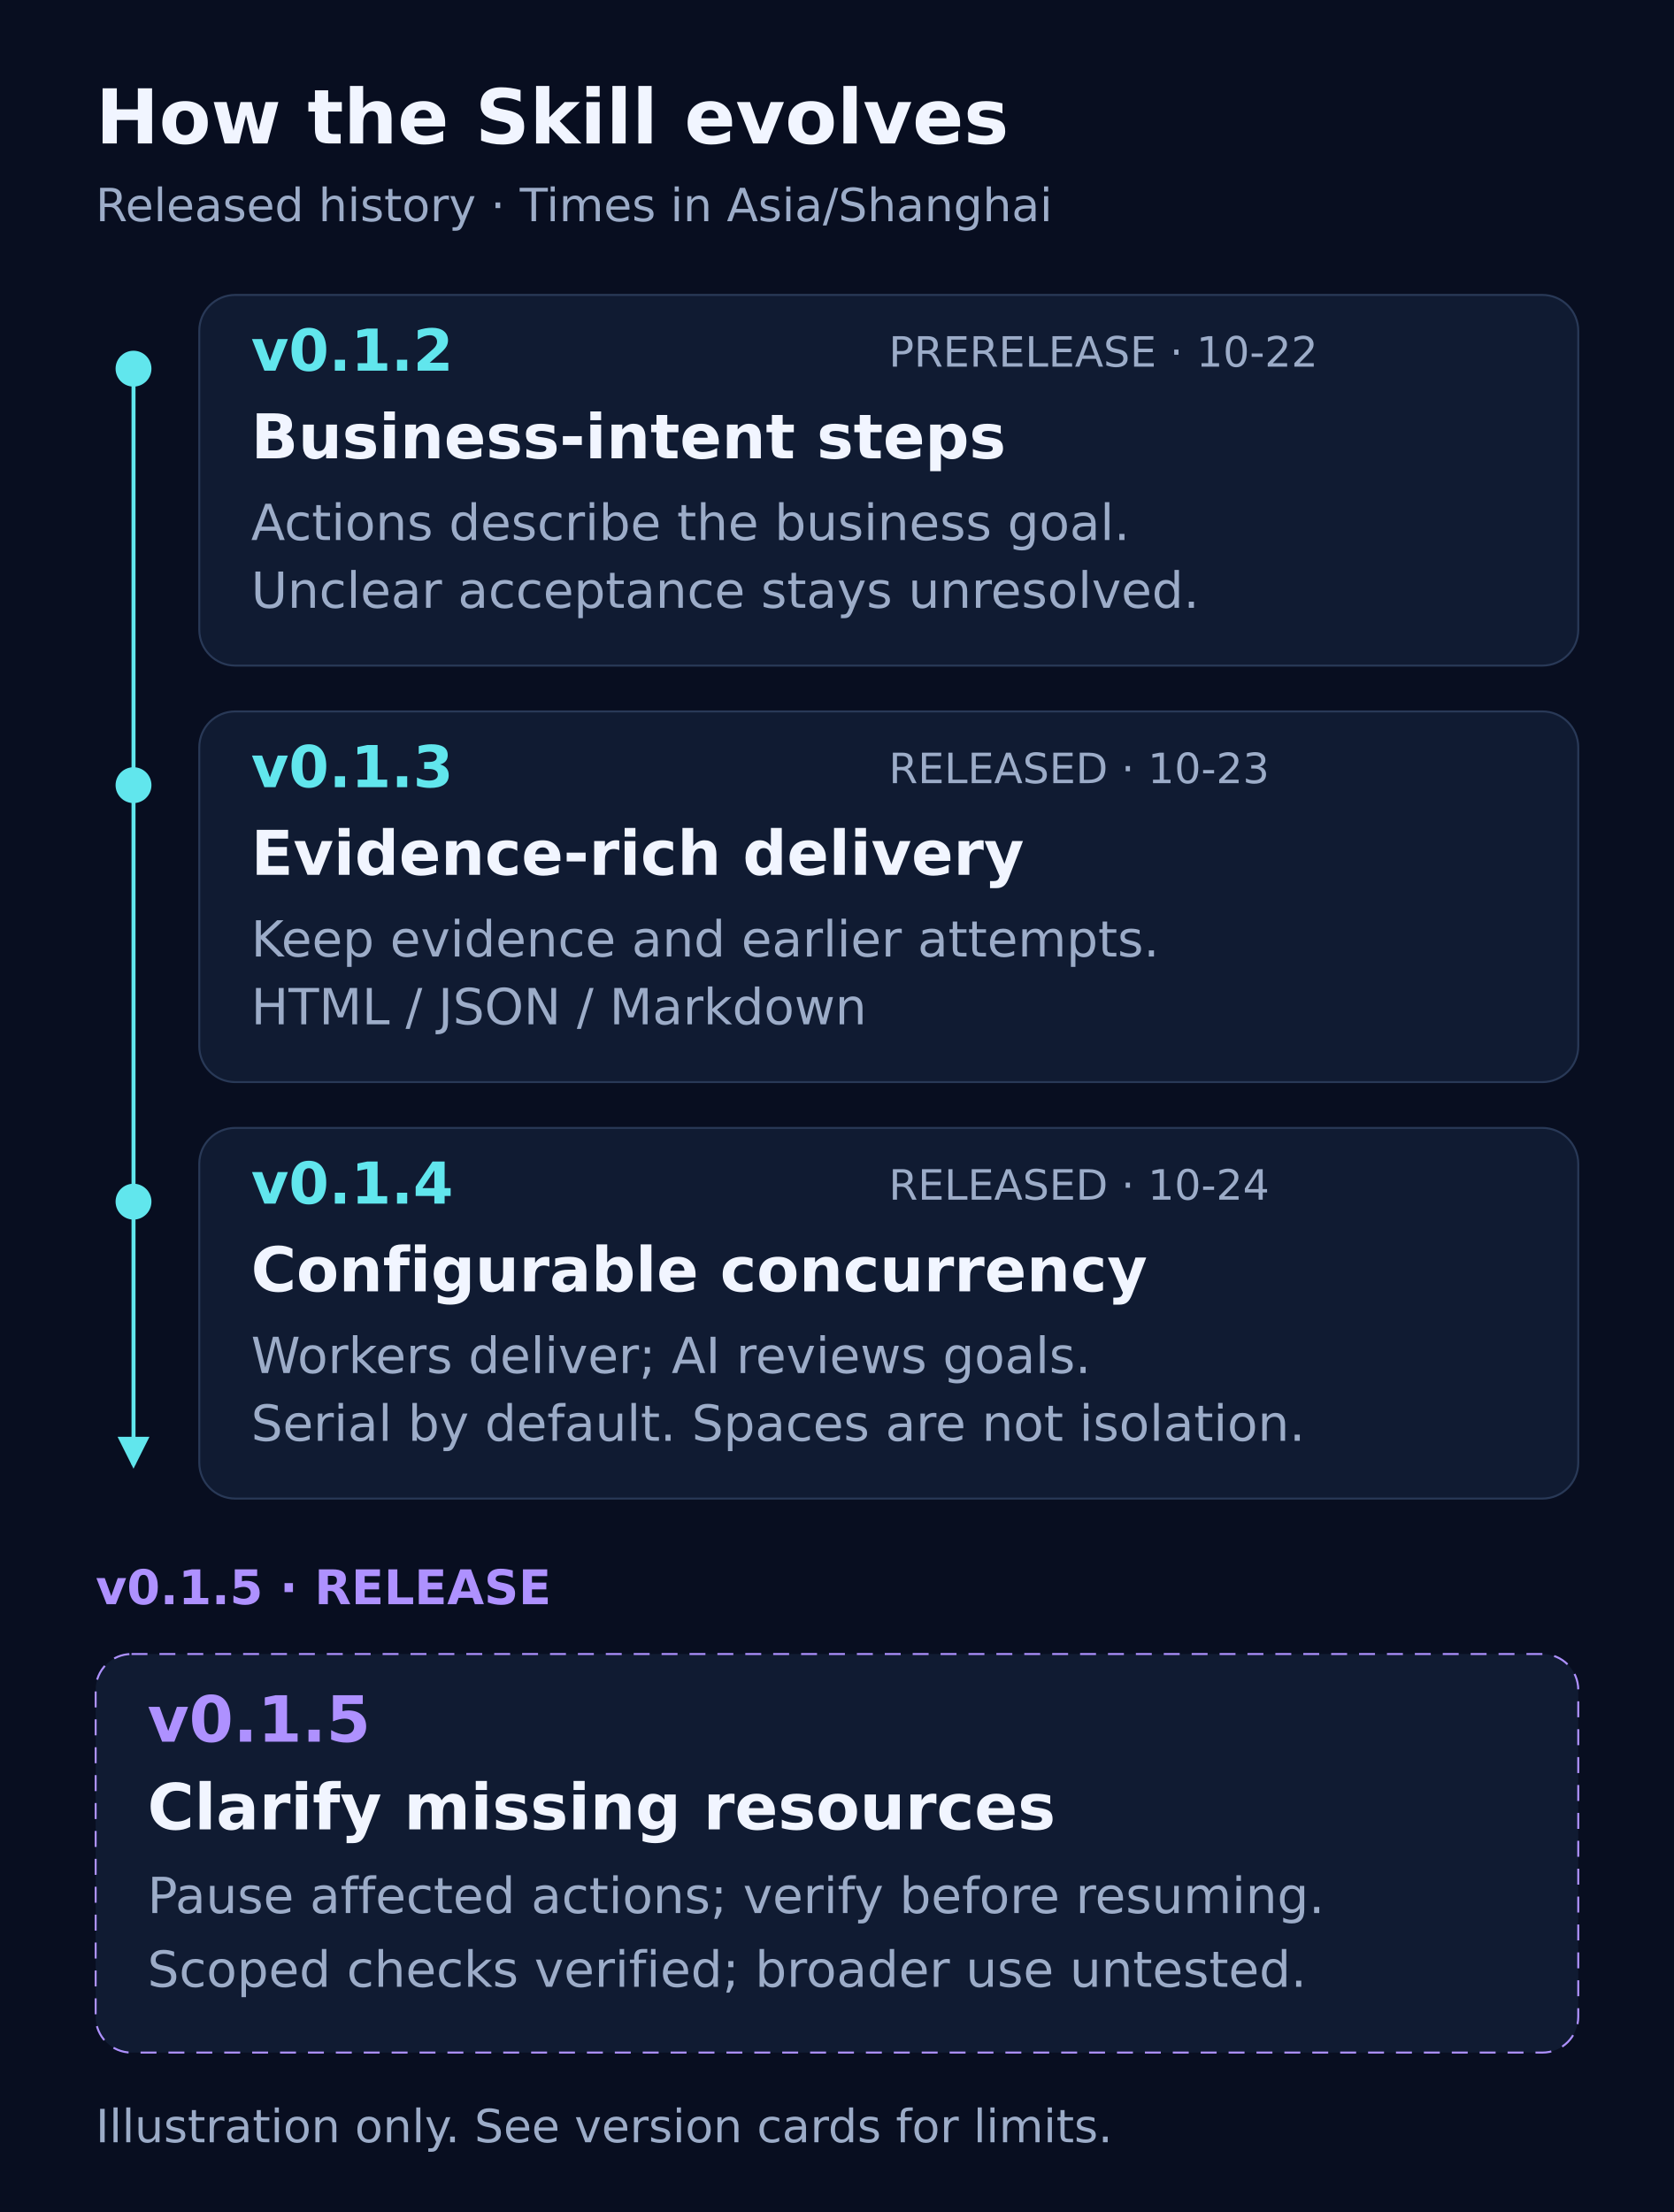
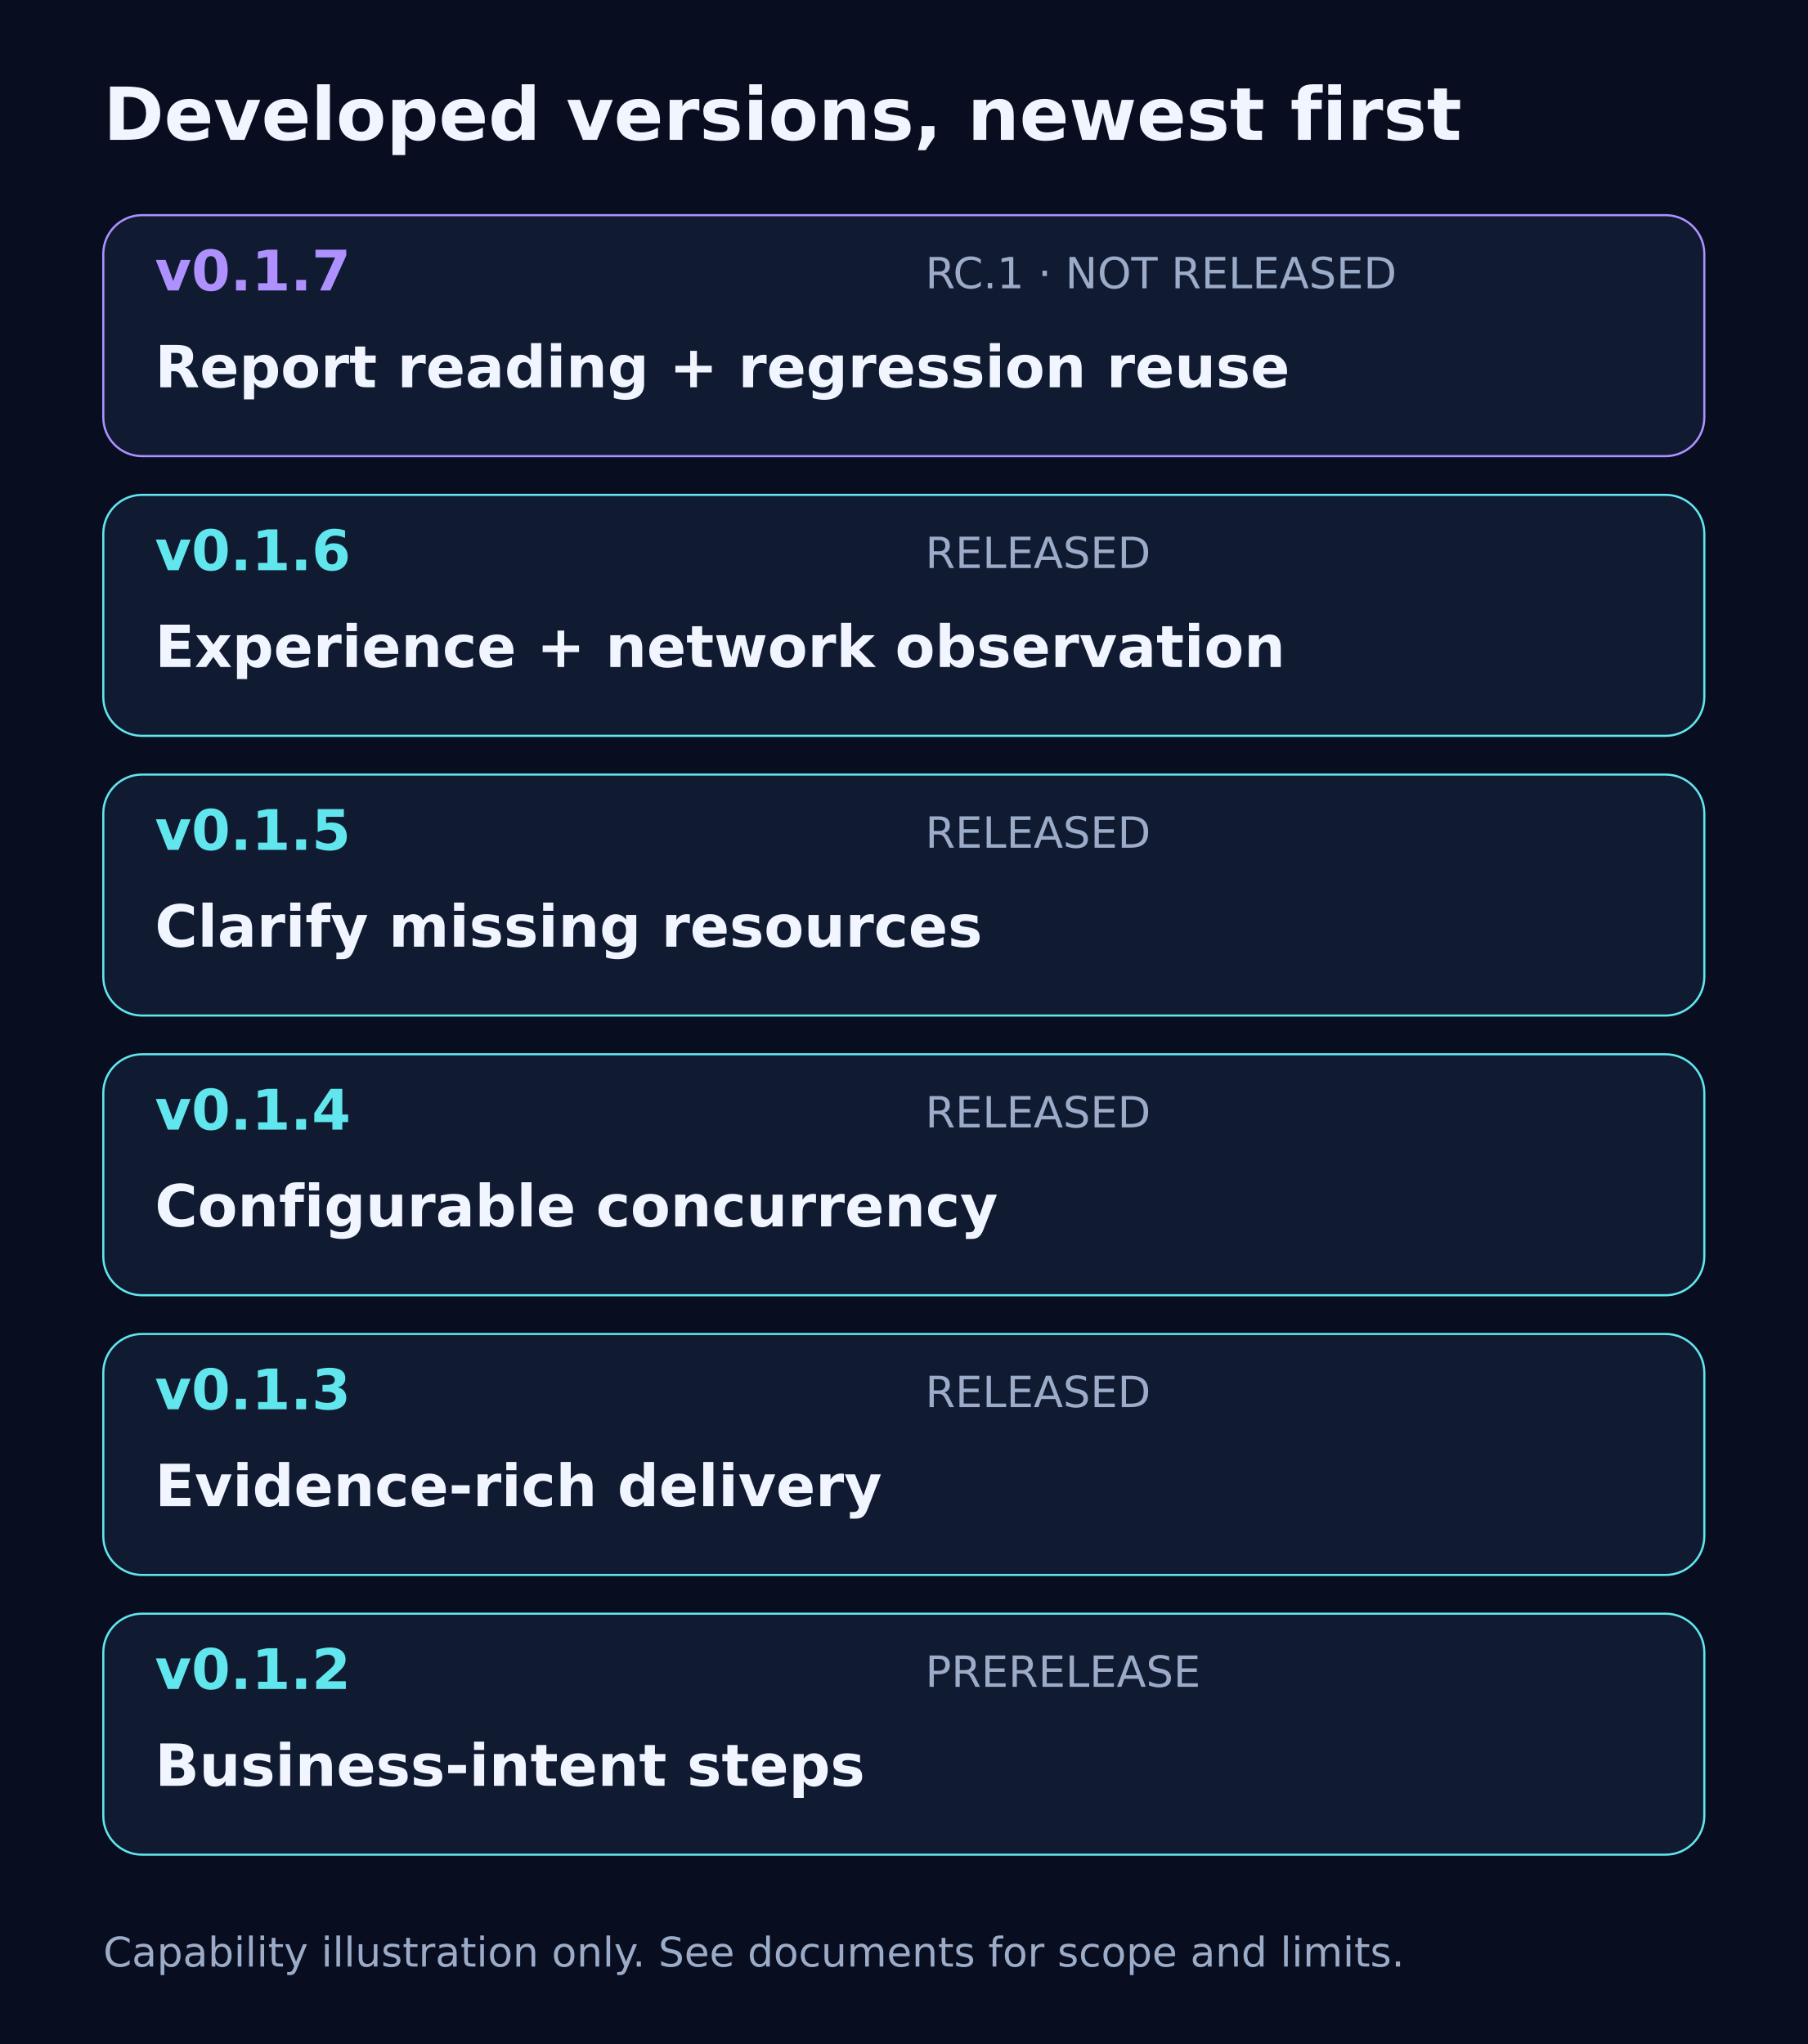
- <svg xmlns="http://www.w3.org/2000/svg" width="840" height="1110" viewBox="0 0 840 1110" role="img" aria-label="Version history — capability illustration">
+ <svg xmlns="http://www.w3.org/2000/svg" width="840" height="950" viewBox="0 0 840 950" role="img" aria-label="Version history — newest first">
  <defs>
    <linearGradient id="g">
      <stop stop-color="#61e6ed" />
      <stop offset="1" stop-color="#ae91ff" />
    </linearGradient>
    <marker id="arrow" markerWidth="8" markerHeight="8" refX="7" refY="4" orient="auto">
      <path d="M0,0 L8,4 L0,8" fill="#61e6ed" />
    </marker>
  </defs>
  <g font-family="DejaVu Sans, Noto Sans CJK SC, sans-serif">
-     <rect x="0" y="0" width="840" height="1110" rx="0" fill="#080e20" stroke="#080e20" />
+     <rect x="0" y="0" width="840" height="950" rx="0" fill="#080e20" stroke="#080e20" />
    <path d="M0,2 H840" stroke="url(#g)" stroke-width="4" />
-     <text x="48" y="72" font-size="38" fill="#f1f5ff" font-weight="700">How the Skill evolves</text>
-     <text x="48" y="111" font-size="23" fill="#9cacc8" font-weight="400">Released history · Times in Asia/Shanghai</text>
-     <path d="M67,186 L67,735" stroke="#61e6ed" stroke-width="2" fill="none" marker-end="url(#arrow)" />
-     <circle cx="67" cy="185" r="9" fill="#61e6ed" />
-     <rect x="100" y="148" width="692" height="186" rx="18" fill="#101b32" stroke="#293957" />
-     <text x="126" y="186" font-size="29" fill="#61e6ed" font-weight="700">v0.1.2</text>
-     <text x="446" y="184" font-size="21" fill="#9cacc8" font-weight="400">PRERELEASE · 10-22</text>
-     <text x="126" y="230" font-size="31" fill="#f1f5ff" font-weight="700">Business-intent steps</text>
-     <text x="126" y="271" font-size="25" fill="#9cacc8" font-weight="400">Actions describe the business goal.</text>
-     <text x="126" y="305" font-size="25" fill="#9cacc8" font-weight="400">Unclear acceptance stays unresolved.</text>
-     <circle cx="67" cy="394" r="9" fill="#61e6ed" />
-     <rect x="100" y="357" width="692" height="186" rx="18" fill="#101b32" stroke="#293957" />
-     <text x="126" y="395" font-size="29" fill="#61e6ed" font-weight="700">v0.1.3</text>
-     <text x="446" y="393" font-size="21" fill="#9cacc8" font-weight="400">RELEASED · 10-23</text>
-     <text x="126" y="439" font-size="31" fill="#f1f5ff" font-weight="700">Evidence-rich delivery</text>
-     <text x="126" y="480" font-size="25" fill="#9cacc8" font-weight="400">Keep evidence and earlier attempts.</text>
-     <text x="126" y="514" font-size="25" fill="#9cacc8" font-weight="400">HTML / JSON / Markdown</text>
-     <circle cx="67" cy="603" r="9" fill="#61e6ed" />
-     <rect x="100" y="566" width="692" height="186" rx="18" fill="#101b32" stroke="#293957" />
-     <text x="126" y="604" font-size="29" fill="#61e6ed" font-weight="700">v0.1.4</text>
-     <text x="446" y="602" font-size="21" fill="#9cacc8" font-weight="400">RELEASED · 10-24</text>
-     <text x="126" y="648" font-size="31" fill="#f1f5ff" font-weight="700">Configurable concurrency</text>
-     <text x="126" y="689" font-size="25" fill="#9cacc8" font-weight="400">Workers deliver; AI reviews goals.</text>
-     <text x="126" y="723" font-size="25" fill="#9cacc8" font-weight="400">Serial by default. Spaces are not isolation.</text>
-     <text x="48" y="805" font-size="24" fill="#ae91ff" font-weight="700">v0.1.5 · RELEASE</text>
-     <rect x="48" y="830" width="744" height="200" rx="18" fill="#101b32" stroke="#ae91ff" stroke-dasharray="8 6" />
-     <text x="74" y="874" font-size="32" fill="#ae91ff" font-weight="700">v0.1.5</text>
-     <text x="74" y="918" font-size="32" fill="#f1f5ff" font-weight="700">Clarify missing resources</text>
-     <text x="74" y="960" font-size="25" fill="#9cacc8" font-weight="400">Pause affected actions; verify before resuming.</text>
-     <text x="74" y="997" font-size="25" fill="#9cacc8" font-weight="400">Scoped checks verified; broader use untested.</text>
-     <text x="48" y="1075" font-size="23" fill="#9cacc8" font-weight="400">Illustration only. See version cards for limits.</text>
+     <text x="48" y="65" font-size="34" fill="#f1f5ff" font-weight="700">Developed versions, newest first</text>
+     <rect x="48" y="100" width="744" height="112" rx="18" fill="#101b32" stroke="#ae91ff" />
+     <text x="72" y="135" font-size="26" fill="#ae91ff" font-weight="700">v0.1.7</text>
+     <text x="430" y="134" font-size="20" fill="#9cacc8" font-weight="400">RC.1 · NOT RELEASED</text>
+     <text x="72" y="180" font-size="27" fill="#f1f5ff" font-weight="700">Report reading + regression reuse</text>
+     <rect x="48" y="230" width="744" height="112" rx="18" fill="#101b32" stroke="#61e6ed" />
+     <text x="72" y="265" font-size="26" fill="#61e6ed" font-weight="700">v0.1.6</text>
+     <text x="430" y="264" font-size="20" fill="#9cacc8" font-weight="400">RELEASED</text>
+     <text x="72" y="310" font-size="27" fill="#f1f5ff" font-weight="700">Experience + network observation</text>
+     <rect x="48" y="360" width="744" height="112" rx="18" fill="#101b32" stroke="#61e6ed" />
+     <text x="72" y="395" font-size="26" fill="#61e6ed" font-weight="700">v0.1.5</text>
+     <text x="430" y="394" font-size="20" fill="#9cacc8" font-weight="400">RELEASED</text>
+     <text x="72" y="440" font-size="27" fill="#f1f5ff" font-weight="700">Clarify missing resources</text>
+     <rect x="48" y="490" width="744" height="112" rx="18" fill="#101b32" stroke="#61e6ed" />
+     <text x="72" y="525" font-size="26" fill="#61e6ed" font-weight="700">v0.1.4</text>
+     <text x="430" y="524" font-size="20" fill="#9cacc8" font-weight="400">RELEASED</text>
+     <text x="72" y="570" font-size="27" fill="#f1f5ff" font-weight="700">Configurable concurrency</text>
+     <rect x="48" y="620" width="744" height="112" rx="18" fill="#101b32" stroke="#61e6ed" />
+     <text x="72" y="655" font-size="26" fill="#61e6ed" font-weight="700">v0.1.3</text>
+     <text x="430" y="654" font-size="20" fill="#9cacc8" font-weight="400">RELEASED</text>
+     <text x="72" y="700" font-size="27" fill="#f1f5ff" font-weight="700">Evidence-rich delivery</text>
+     <rect x="48" y="750" width="744" height="112" rx="18" fill="#101b32" stroke="#61e6ed" />
+     <text x="72" y="785" font-size="26" fill="#61e6ed" font-weight="700">v0.1.2</text>
+     <text x="430" y="784" font-size="20" fill="#9cacc8" font-weight="400">PRERELEASE</text>
+     <text x="72" y="830" font-size="27" fill="#f1f5ff" font-weight="700">Business-intent steps</text>
+     <text x="48" y="914" font-size="19" fill="#9cacc8" font-weight="400">Capability illustration only. See documents for scope and limits.</text>
  </g>
</svg>
